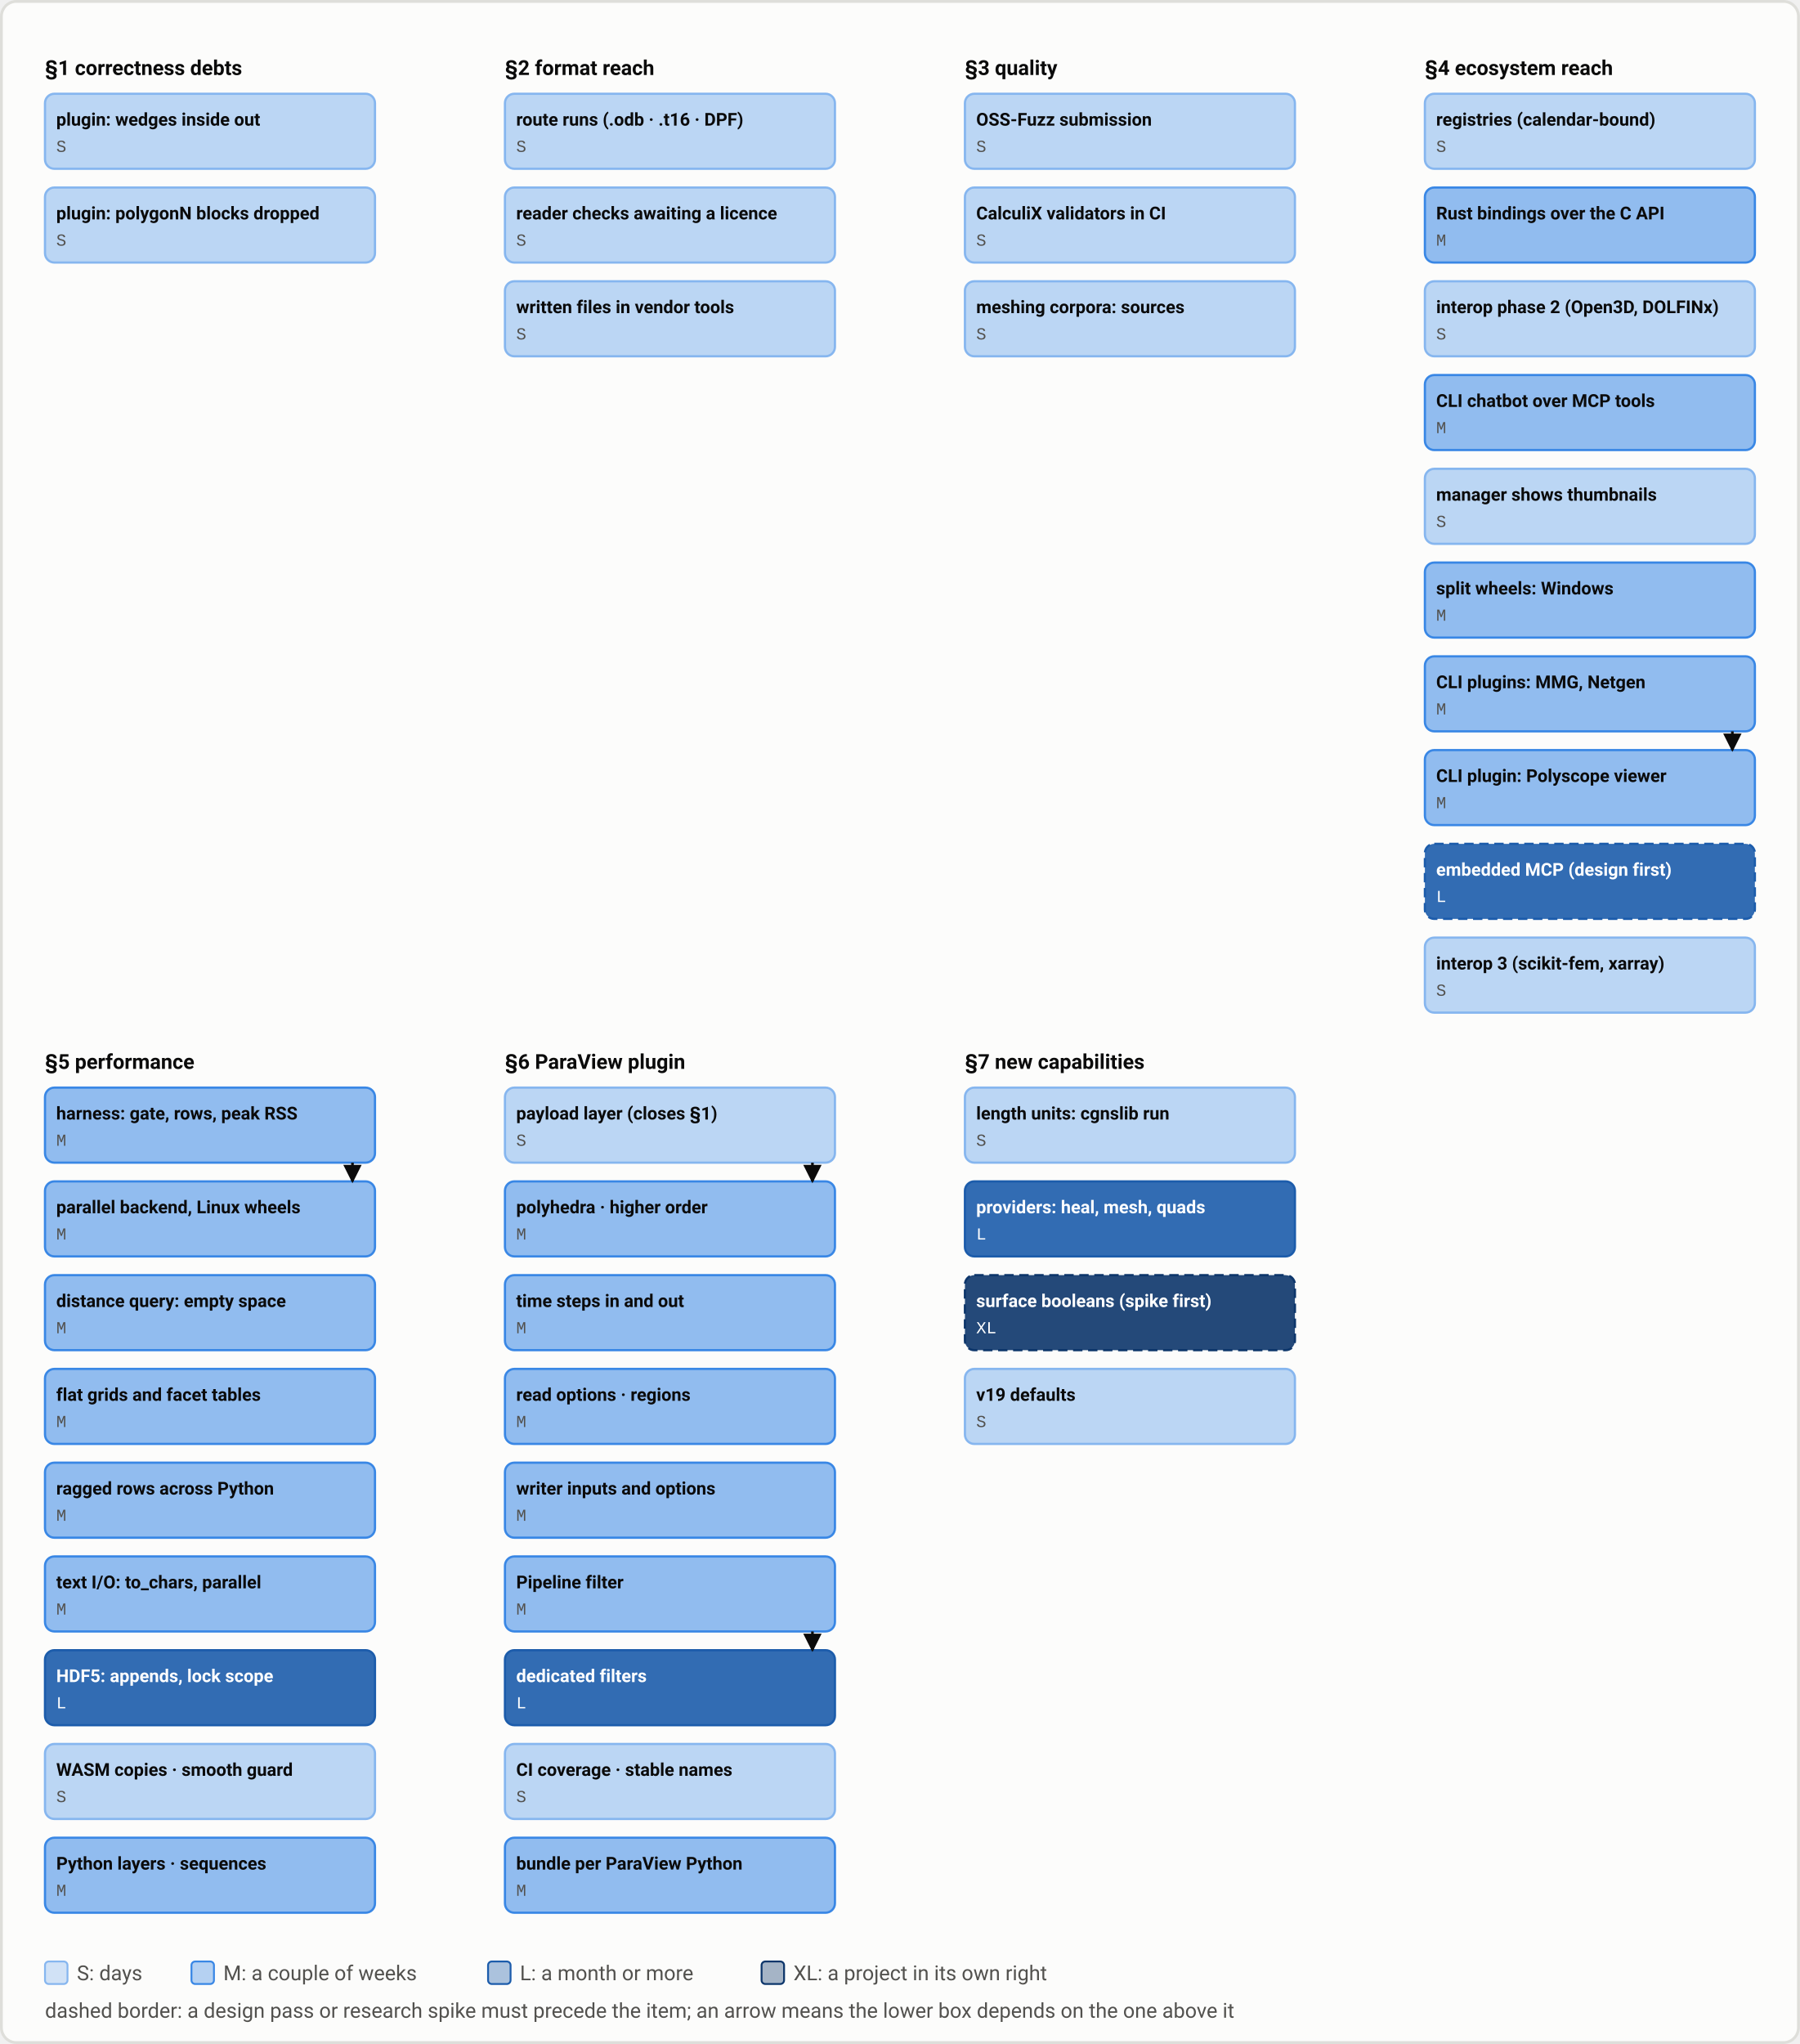
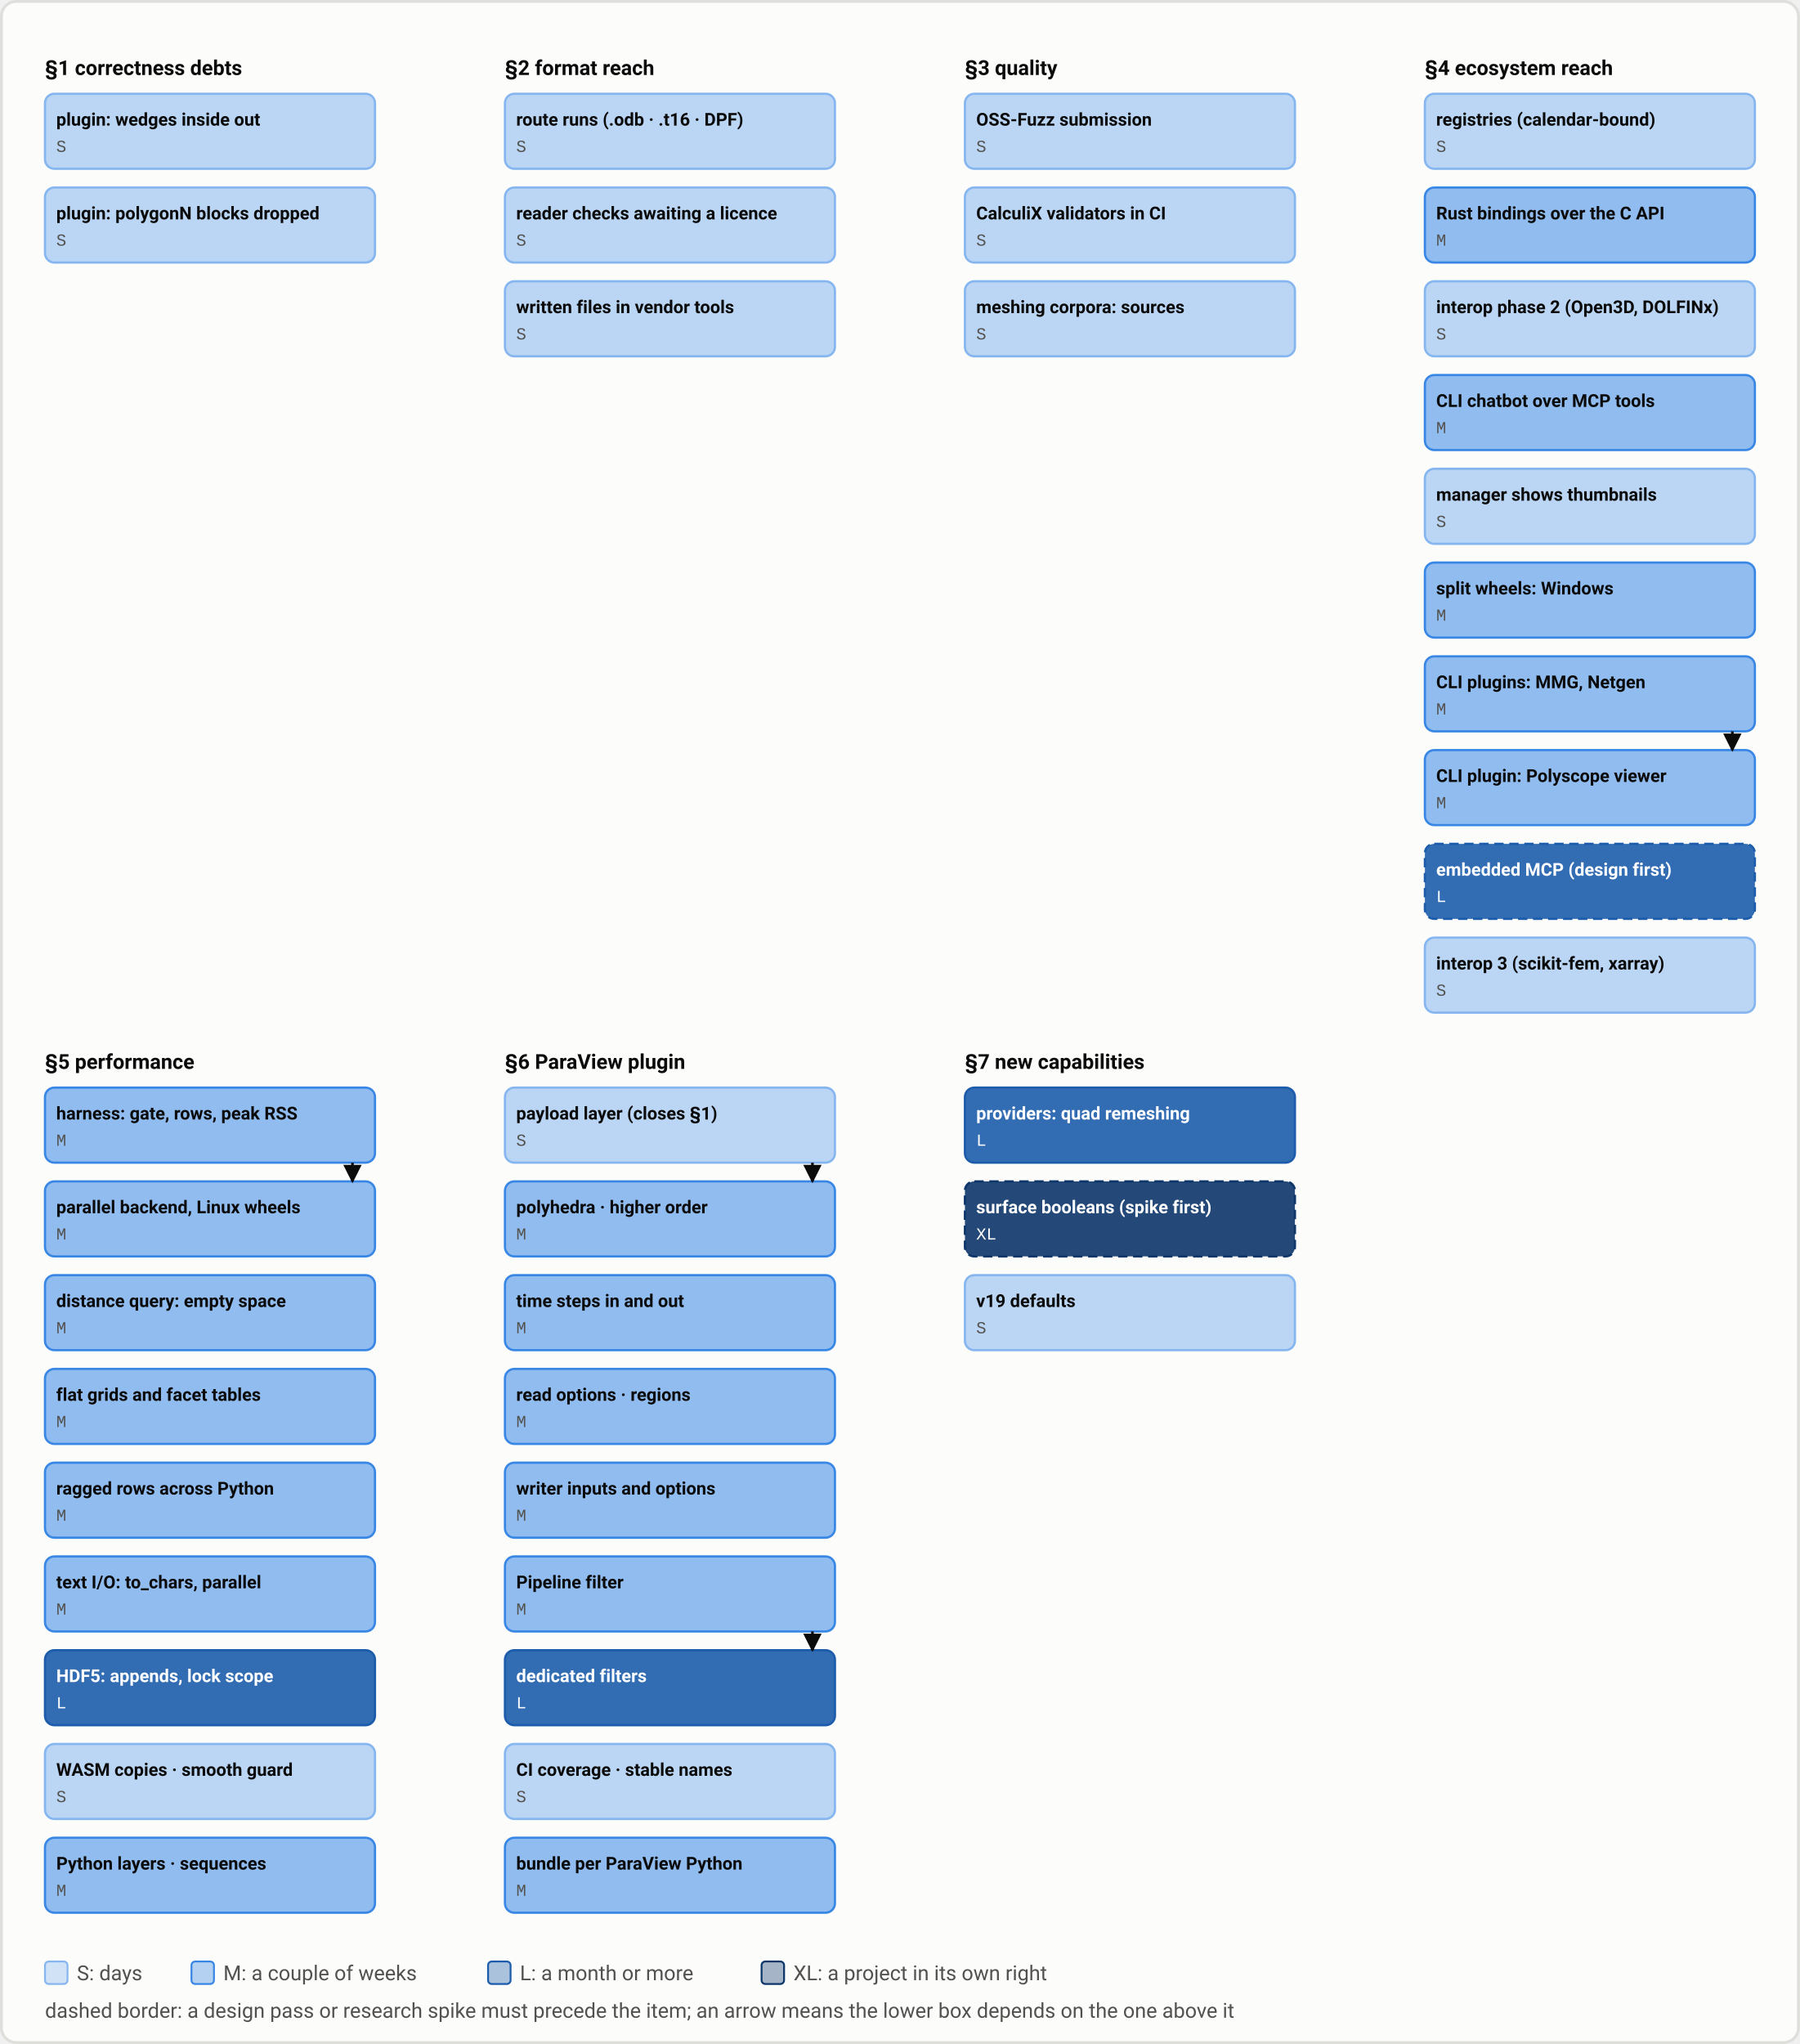
<svg xmlns="http://www.w3.org/2000/svg" viewBox="0 0 960 1090" width="960" height="1090" font-family="system-ui, -apple-system, 'Segoe UI', Roboto, sans-serif" role="img" aria-label="The roadmap at a glance: open items by section, in recommended order, shaded by effort">
  <defs>
    <marker id="arrow-0b0b0b" viewBox="0 0 10 10" refX="9" refY="5" markerWidth="7" markerHeight="7" orient="auto-start-reverse">
      <path d="M 0 0 L 10 5 L 0 10 z" fill="#0b0b0b" />
    </marker>
  </defs>
  <rect x="0.75" y="0.75" width="958.5" height="1088.5" rx="8" fill="#fcfcfb" stroke="#dededa" stroke-width="1.5" />
  <text x="24" y="40" font-family="system-ui, -apple-system, 'Segoe UI', Roboto, sans-serif" font-size="11" font-weight="700" fill="#0b0b0b">§1 correctness debts</text>
  <rect x="24" y="50" width="176" height="40" rx="5" fill="#86b6ef" fill-opacity="0.55" stroke="#86b6ef" stroke-width="1.2" />
  <text x="30" y="67" font-family="system-ui, -apple-system, 'Segoe UI', Roboto, sans-serif" font-size="9.5" font-weight="600" fill="#0b0b0b">plugin: wedges inside out</text>
  <text x="30" y="81" font-family="ui-monospace, SFMono-Regular, Menlo, Consolas, 'Liberation Mono', monospace" font-size="9" fill="#52514e">S</text>
  <rect x="24" y="100" width="176" height="40" rx="5" fill="#86b6ef" fill-opacity="0.55" stroke="#86b6ef" stroke-width="1.2" />
  <text x="30" y="117" font-family="system-ui, -apple-system, 'Segoe UI', Roboto, sans-serif" font-size="9.5" font-weight="600" fill="#0b0b0b">plugin: polygonN blocks dropped</text>
  <text x="30" y="131" font-family="ui-monospace, SFMono-Regular, Menlo, Consolas, 'Liberation Mono', monospace" font-size="9" fill="#52514e">S</text>
  <text x="269.33" y="40" font-family="system-ui, -apple-system, 'Segoe UI', Roboto, sans-serif" font-size="11" font-weight="700" fill="#0b0b0b">§2 format reach</text>
  <rect x="269.33" y="50" width="176" height="40" rx="5" fill="#86b6ef" fill-opacity="0.55" stroke="#86b6ef" stroke-width="1.2" />
  <text x="275.33" y="67" font-family="system-ui, -apple-system, 'Segoe UI', Roboto, sans-serif" font-size="9.5" font-weight="600" fill="#0b0b0b">route runs (.odb · .t16 · DPF)</text>
  <text x="275.33" y="81" font-family="ui-monospace, SFMono-Regular, Menlo, Consolas, 'Liberation Mono', monospace" font-size="9" fill="#52514e">S</text>
  <rect x="269.33" y="100" width="176" height="40" rx="5" fill="#86b6ef" fill-opacity="0.55" stroke="#86b6ef" stroke-width="1.2" />
  <text x="275.33" y="117" font-family="system-ui, -apple-system, 'Segoe UI', Roboto, sans-serif" font-size="9.5" font-weight="600" fill="#0b0b0b">reader checks awaiting a licence</text>
  <text x="275.33" y="131" font-family="ui-monospace, SFMono-Regular, Menlo, Consolas, 'Liberation Mono', monospace" font-size="9" fill="#52514e">S</text>
  <rect x="269.33" y="150" width="176" height="40" rx="5" fill="#86b6ef" fill-opacity="0.55" stroke="#86b6ef" stroke-width="1.2" />
  <text x="275.33" y="167" font-family="system-ui, -apple-system, 'Segoe UI', Roboto, sans-serif" font-size="9.5" font-weight="600" fill="#0b0b0b">written files in vendor tools</text>
  <text x="275.33" y="181" font-family="ui-monospace, SFMono-Regular, Menlo, Consolas, 'Liberation Mono', monospace" font-size="9" fill="#52514e">S</text>
  <text x="514.67" y="40" font-family="system-ui, -apple-system, 'Segoe UI', Roboto, sans-serif" font-size="11" font-weight="700" fill="#0b0b0b">§3 quality</text>
  <rect x="514.67" y="50" width="176" height="40" rx="5" fill="#86b6ef" fill-opacity="0.55" stroke="#86b6ef" stroke-width="1.2" />
  <text x="520.67" y="67" font-family="system-ui, -apple-system, 'Segoe UI', Roboto, sans-serif" font-size="9.5" font-weight="600" fill="#0b0b0b">OSS-Fuzz submission</text>
  <text x="520.67" y="81" font-family="ui-monospace, SFMono-Regular, Menlo, Consolas, 'Liberation Mono', monospace" font-size="9" fill="#52514e">S</text>
  <rect x="514.67" y="100" width="176" height="40" rx="5" fill="#86b6ef" fill-opacity="0.55" stroke="#86b6ef" stroke-width="1.2" />
  <text x="520.67" y="117" font-family="system-ui, -apple-system, 'Segoe UI', Roboto, sans-serif" font-size="9.5" font-weight="600" fill="#0b0b0b">CalculiX validators in CI</text>
  <text x="520.67" y="131" font-family="ui-monospace, SFMono-Regular, Menlo, Consolas, 'Liberation Mono', monospace" font-size="9" fill="#52514e">S</text>
  <rect x="514.67" y="150" width="176" height="40" rx="5" fill="#86b6ef" fill-opacity="0.55" stroke="#86b6ef" stroke-width="1.2" />
  <text x="520.67" y="167" font-family="system-ui, -apple-system, 'Segoe UI', Roboto, sans-serif" font-size="9.5" font-weight="600" fill="#0b0b0b">meshing corpora: sources</text>
  <text x="520.67" y="181" font-family="ui-monospace, SFMono-Regular, Menlo, Consolas, 'Liberation Mono', monospace" font-size="9" fill="#52514e">S</text>
  <text x="760" y="40" font-family="system-ui, -apple-system, 'Segoe UI', Roboto, sans-serif" font-size="11" font-weight="700" fill="#0b0b0b">§4 ecosystem reach</text>
  <rect x="760" y="50" width="176" height="40" rx="5" fill="#86b6ef" fill-opacity="0.55" stroke="#86b6ef" stroke-width="1.2" />
  <text x="766" y="67" font-family="system-ui, -apple-system, 'Segoe UI', Roboto, sans-serif" font-size="9.5" font-weight="600" fill="#0b0b0b">registries (calendar-bound)</text>
  <text x="766" y="81" font-family="ui-monospace, SFMono-Regular, Menlo, Consolas, 'Liberation Mono', monospace" font-size="9" fill="#52514e">S</text>
  <rect x="760" y="100" width="176" height="40" rx="5" fill="#3987e5" fill-opacity="0.55" stroke="#3987e5" stroke-width="1.2" />
  <text x="766" y="117" font-family="system-ui, -apple-system, 'Segoe UI', Roboto, sans-serif" font-size="9.5" font-weight="600" fill="#0b0b0b">Rust bindings over the C API</text>
  <text x="766" y="131" font-family="ui-monospace, SFMono-Regular, Menlo, Consolas, 'Liberation Mono', monospace" font-size="9" fill="#52514e">M</text>
  <rect x="760" y="150" width="176" height="40" rx="5" fill="#86b6ef" fill-opacity="0.55" stroke="#86b6ef" stroke-width="1.2" />
  <text x="766" y="167" font-family="system-ui, -apple-system, 'Segoe UI', Roboto, sans-serif" font-size="9.5" font-weight="600" fill="#0b0b0b">interop phase 2 (Open3D, DOLFINx)</text>
  <text x="766" y="181" font-family="ui-monospace, SFMono-Regular, Menlo, Consolas, 'Liberation Mono', monospace" font-size="9" fill="#52514e">S</text>
  <rect x="760" y="200" width="176" height="40" rx="5" fill="#3987e5" fill-opacity="0.55" stroke="#3987e5" stroke-width="1.2" />
  <text x="766" y="217" font-family="system-ui, -apple-system, 'Segoe UI', Roboto, sans-serif" font-size="9.5" font-weight="600" fill="#0b0b0b">CLI chatbot over MCP tools</text>
  <text x="766" y="231" font-family="ui-monospace, SFMono-Regular, Menlo, Consolas, 'Liberation Mono', monospace" font-size="9" fill="#52514e">M</text>
  <rect x="760" y="250" width="176" height="40" rx="5" fill="#86b6ef" fill-opacity="0.55" stroke="#86b6ef" stroke-width="1.2" />
  <text x="766" y="267" font-family="system-ui, -apple-system, 'Segoe UI', Roboto, sans-serif" font-size="9.5" font-weight="600" fill="#0b0b0b">manager shows thumbnails</text>
  <text x="766" y="281" font-family="ui-monospace, SFMono-Regular, Menlo, Consolas, 'Liberation Mono', monospace" font-size="9" fill="#52514e">S</text>
  <rect x="760" y="300" width="176" height="40" rx="5" fill="#3987e5" fill-opacity="0.55" stroke="#3987e5" stroke-width="1.2" />
  <text x="766" y="317" font-family="system-ui, -apple-system, 'Segoe UI', Roboto, sans-serif" font-size="9.5" font-weight="600" fill="#0b0b0b">split wheels: Windows</text>
  <text x="766" y="331" font-family="ui-monospace, SFMono-Regular, Menlo, Consolas, 'Liberation Mono', monospace" font-size="9" fill="#52514e">M</text>
  <rect x="760" y="350" width="176" height="40" rx="5" fill="#3987e5" fill-opacity="0.55" stroke="#3987e5" stroke-width="1.2" />
  <text x="766" y="367" font-family="system-ui, -apple-system, 'Segoe UI', Roboto, sans-serif" font-size="9.5" font-weight="600" fill="#0b0b0b">CLI plugins: MMG, Netgen</text>
  <text x="766" y="381" font-family="ui-monospace, SFMono-Regular, Menlo, Consolas, 'Liberation Mono', monospace" font-size="9" fill="#52514e">M</text>
  <rect x="760" y="400" width="176" height="40" rx="5" fill="#3987e5" fill-opacity="0.55" stroke="#3987e5" stroke-width="1.2" />
  <text x="766" y="417" font-family="system-ui, -apple-system, 'Segoe UI', Roboto, sans-serif" font-size="9.5" font-weight="600" fill="#0b0b0b">CLI plugin: Polyscope viewer</text>
  <text x="766" y="431" font-family="ui-monospace, SFMono-Regular, Menlo, Consolas, 'Liberation Mono', monospace" font-size="9" fill="#52514e">M</text>
  <rect x="760" y="450" width="176" height="40" rx="5" fill="#1c5cab" fill-opacity="0.9" stroke="#1c5cab" stroke-width="1.2" stroke-dasharray="5 3" />
  <text x="766" y="467" font-family="system-ui, -apple-system, 'Segoe UI', Roboto, sans-serif" font-size="9.5" font-weight="600" fill="#ffffff">embedded MCP (design first)</text>
  <text x="766" y="481" font-family="ui-monospace, SFMono-Regular, Menlo, Consolas, 'Liberation Mono', monospace" font-size="9" fill="#ffffff">L</text>
  <rect x="760" y="500" width="176" height="40" rx="5" fill="#86b6ef" fill-opacity="0.55" stroke="#86b6ef" stroke-width="1.2" />
  <text x="766" y="517" font-family="system-ui, -apple-system, 'Segoe UI', Roboto, sans-serif" font-size="9.5" font-weight="600" fill="#0b0b0b">interop 3 (scikit-fem, xarray)</text>
  <text x="766" y="531" font-family="ui-monospace, SFMono-Regular, Menlo, Consolas, 'Liberation Mono', monospace" font-size="9" fill="#52514e">S</text>
  <line x1="924" y1="390" x2="924" y2="400" stroke="#0b0b0b" stroke-width="1.4" marker-end="url(#arrow-0b0b0b)" />
  <text x="24" y="570" font-family="system-ui, -apple-system, 'Segoe UI', Roboto, sans-serif" font-size="11" font-weight="700" fill="#0b0b0b">§5 performance</text>
  <rect x="24" y="580" width="176" height="40" rx="5" fill="#3987e5" fill-opacity="0.55" stroke="#3987e5" stroke-width="1.2" />
  <text x="30" y="597" font-family="system-ui, -apple-system, 'Segoe UI', Roboto, sans-serif" font-size="9.5" font-weight="600" fill="#0b0b0b">harness: gate, rows, peak RSS</text>
  <text x="30" y="611" font-family="ui-monospace, SFMono-Regular, Menlo, Consolas, 'Liberation Mono', monospace" font-size="9" fill="#52514e">M</text>
  <rect x="24" y="630" width="176" height="40" rx="5" fill="#3987e5" fill-opacity="0.55" stroke="#3987e5" stroke-width="1.2" />
  <text x="30" y="647" font-family="system-ui, -apple-system, 'Segoe UI', Roboto, sans-serif" font-size="9.5" font-weight="600" fill="#0b0b0b">parallel backend, Linux wheels</text>
  <text x="30" y="661" font-family="ui-monospace, SFMono-Regular, Menlo, Consolas, 'Liberation Mono', monospace" font-size="9" fill="#52514e">M</text>
  <rect x="24" y="680" width="176" height="40" rx="5" fill="#3987e5" fill-opacity="0.55" stroke="#3987e5" stroke-width="1.2" />
  <text x="30" y="697" font-family="system-ui, -apple-system, 'Segoe UI', Roboto, sans-serif" font-size="9.5" font-weight="600" fill="#0b0b0b">distance query: empty space</text>
  <text x="30" y="711" font-family="ui-monospace, SFMono-Regular, Menlo, Consolas, 'Liberation Mono', monospace" font-size="9" fill="#52514e">M</text>
  <rect x="24" y="730" width="176" height="40" rx="5" fill="#3987e5" fill-opacity="0.55" stroke="#3987e5" stroke-width="1.2" />
  <text x="30" y="747" font-family="system-ui, -apple-system, 'Segoe UI', Roboto, sans-serif" font-size="9.5" font-weight="600" fill="#0b0b0b">flat grids and facet tables</text>
  <text x="30" y="761" font-family="ui-monospace, SFMono-Regular, Menlo, Consolas, 'Liberation Mono', monospace" font-size="9" fill="#52514e">M</text>
  <rect x="24" y="780" width="176" height="40" rx="5" fill="#3987e5" fill-opacity="0.55" stroke="#3987e5" stroke-width="1.2" />
  <text x="30" y="797" font-family="system-ui, -apple-system, 'Segoe UI', Roboto, sans-serif" font-size="9.5" font-weight="600" fill="#0b0b0b">ragged rows across Python</text>
  <text x="30" y="811" font-family="ui-monospace, SFMono-Regular, Menlo, Consolas, 'Liberation Mono', monospace" font-size="9" fill="#52514e">M</text>
  <rect x="24" y="830" width="176" height="40" rx="5" fill="#3987e5" fill-opacity="0.55" stroke="#3987e5" stroke-width="1.2" />
  <text x="30" y="847" font-family="system-ui, -apple-system, 'Segoe UI', Roboto, sans-serif" font-size="9.5" font-weight="600" fill="#0b0b0b">text I/O: to_chars, parallel</text>
  <text x="30" y="861" font-family="ui-monospace, SFMono-Regular, Menlo, Consolas, 'Liberation Mono', monospace" font-size="9" fill="#52514e">M</text>
  <rect x="24" y="880" width="176" height="40" rx="5" fill="#1c5cab" fill-opacity="0.9" stroke="#1c5cab" stroke-width="1.2" />
  <text x="30" y="897" font-family="system-ui, -apple-system, 'Segoe UI', Roboto, sans-serif" font-size="9.5" font-weight="600" fill="#ffffff">HDF5: appends, lock scope</text>
  <text x="30" y="911" font-family="ui-monospace, SFMono-Regular, Menlo, Consolas, 'Liberation Mono', monospace" font-size="9" fill="#ffffff">L</text>
  <rect x="24" y="930" width="176" height="40" rx="5" fill="#86b6ef" fill-opacity="0.55" stroke="#86b6ef" stroke-width="1.2" />
  <text x="30" y="947" font-family="system-ui, -apple-system, 'Segoe UI', Roboto, sans-serif" font-size="9.5" font-weight="600" fill="#0b0b0b">WASM copies · smooth guard</text>
  <text x="30" y="961" font-family="ui-monospace, SFMono-Regular, Menlo, Consolas, 'Liberation Mono', monospace" font-size="9" fill="#52514e">S</text>
  <rect x="24" y="980" width="176" height="40" rx="5" fill="#3987e5" fill-opacity="0.55" stroke="#3987e5" stroke-width="1.2" />
  <text x="30" y="997" font-family="system-ui, -apple-system, 'Segoe UI', Roboto, sans-serif" font-size="9.5" font-weight="600" fill="#0b0b0b">Python layers · sequences</text>
  <text x="30" y="1011" font-family="ui-monospace, SFMono-Regular, Menlo, Consolas, 'Liberation Mono', monospace" font-size="9" fill="#52514e">M</text>
  <line x1="188" y1="620" x2="188" y2="630" stroke="#0b0b0b" stroke-width="1.4" marker-end="url(#arrow-0b0b0b)" />
  <text x="269.33" y="570" font-family="system-ui, -apple-system, 'Segoe UI', Roboto, sans-serif" font-size="11" font-weight="700" fill="#0b0b0b">§6 ParaView plugin</text>
  <rect x="269.33" y="580" width="176" height="40" rx="5" fill="#86b6ef" fill-opacity="0.55" stroke="#86b6ef" stroke-width="1.2" />
  <text x="275.33" y="597" font-family="system-ui, -apple-system, 'Segoe UI', Roboto, sans-serif" font-size="9.5" font-weight="600" fill="#0b0b0b">payload layer (closes §1)</text>
  <text x="275.33" y="611" font-family="ui-monospace, SFMono-Regular, Menlo, Consolas, 'Liberation Mono', monospace" font-size="9" fill="#52514e">S</text>
  <rect x="269.33" y="630" width="176" height="40" rx="5" fill="#3987e5" fill-opacity="0.55" stroke="#3987e5" stroke-width="1.2" />
  <text x="275.33" y="647" font-family="system-ui, -apple-system, 'Segoe UI', Roboto, sans-serif" font-size="9.5" font-weight="600" fill="#0b0b0b">polyhedra · higher order</text>
  <text x="275.33" y="661" font-family="ui-monospace, SFMono-Regular, Menlo, Consolas, 'Liberation Mono', monospace" font-size="9" fill="#52514e">M</text>
  <rect x="269.33" y="680" width="176" height="40" rx="5" fill="#3987e5" fill-opacity="0.55" stroke="#3987e5" stroke-width="1.2" />
  <text x="275.33" y="697" font-family="system-ui, -apple-system, 'Segoe UI', Roboto, sans-serif" font-size="9.5" font-weight="600" fill="#0b0b0b">time steps in and out</text>
  <text x="275.33" y="711" font-family="ui-monospace, SFMono-Regular, Menlo, Consolas, 'Liberation Mono', monospace" font-size="9" fill="#52514e">M</text>
  <rect x="269.33" y="730" width="176" height="40" rx="5" fill="#3987e5" fill-opacity="0.55" stroke="#3987e5" stroke-width="1.2" />
  <text x="275.33" y="747" font-family="system-ui, -apple-system, 'Segoe UI', Roboto, sans-serif" font-size="9.5" font-weight="600" fill="#0b0b0b">read options · regions</text>
  <text x="275.33" y="761" font-family="ui-monospace, SFMono-Regular, Menlo, Consolas, 'Liberation Mono', monospace" font-size="9" fill="#52514e">M</text>
  <rect x="269.33" y="780" width="176" height="40" rx="5" fill="#3987e5" fill-opacity="0.55" stroke="#3987e5" stroke-width="1.2" />
  <text x="275.33" y="797" font-family="system-ui, -apple-system, 'Segoe UI', Roboto, sans-serif" font-size="9.5" font-weight="600" fill="#0b0b0b">writer inputs and options</text>
  <text x="275.33" y="811" font-family="ui-monospace, SFMono-Regular, Menlo, Consolas, 'Liberation Mono', monospace" font-size="9" fill="#52514e">M</text>
  <rect x="269.33" y="830" width="176" height="40" rx="5" fill="#3987e5" fill-opacity="0.55" stroke="#3987e5" stroke-width="1.2" />
  <text x="275.33" y="847" font-family="system-ui, -apple-system, 'Segoe UI', Roboto, sans-serif" font-size="9.5" font-weight="600" fill="#0b0b0b">Pipeline filter</text>
  <text x="275.33" y="861" font-family="ui-monospace, SFMono-Regular, Menlo, Consolas, 'Liberation Mono', monospace" font-size="9" fill="#52514e">M</text>
  <rect x="269.33" y="880" width="176" height="40" rx="5" fill="#1c5cab" fill-opacity="0.9" stroke="#1c5cab" stroke-width="1.2" />
  <text x="275.33" y="897" font-family="system-ui, -apple-system, 'Segoe UI', Roboto, sans-serif" font-size="9.5" font-weight="600" fill="#ffffff">dedicated filters</text>
  <text x="275.33" y="911" font-family="ui-monospace, SFMono-Regular, Menlo, Consolas, 'Liberation Mono', monospace" font-size="9" fill="#ffffff">L</text>
  <rect x="269.33" y="930" width="176" height="40" rx="5" fill="#86b6ef" fill-opacity="0.55" stroke="#86b6ef" stroke-width="1.2" />
  <text x="275.33" y="947" font-family="system-ui, -apple-system, 'Segoe UI', Roboto, sans-serif" font-size="9.5" font-weight="600" fill="#0b0b0b">CI coverage · stable names</text>
  <text x="275.33" y="961" font-family="ui-monospace, SFMono-Regular, Menlo, Consolas, 'Liberation Mono', monospace" font-size="9" fill="#52514e">S</text>
  <rect x="269.33" y="980" width="176" height="40" rx="5" fill="#3987e5" fill-opacity="0.55" stroke="#3987e5" stroke-width="1.2" />
  <text x="275.33" y="997" font-family="system-ui, -apple-system, 'Segoe UI', Roboto, sans-serif" font-size="9.5" font-weight="600" fill="#0b0b0b">bundle per ParaView Python</text>
  <text x="275.33" y="1011" font-family="ui-monospace, SFMono-Regular, Menlo, Consolas, 'Liberation Mono', monospace" font-size="9" fill="#52514e">M</text>
  <line x1="433.33" y1="620" x2="433.33" y2="630" stroke="#0b0b0b" stroke-width="1.4" marker-end="url(#arrow-0b0b0b)" />
  <line x1="433.33" y1="870" x2="433.33" y2="880" stroke="#0b0b0b" stroke-width="1.4" marker-end="url(#arrow-0b0b0b)" />
  <text x="514.67" y="570" font-family="system-ui, -apple-system, 'Segoe UI', Roboto, sans-serif" font-size="11" font-weight="700" fill="#0b0b0b">§7 new capabilities</text>
-   <rect x="514.67" y="580" width="176" height="40" rx="5" fill="#86b6ef" fill-opacity="0.55" stroke="#86b6ef" stroke-width="1.2" />
-   <text x="520.67" y="597" font-family="system-ui, -apple-system, 'Segoe UI', Roboto, sans-serif" font-size="9.5" font-weight="600" fill="#0b0b0b">length units: cgnslib run</text>
-   <text x="520.67" y="611" font-family="ui-monospace, SFMono-Regular, Menlo, Consolas, 'Liberation Mono', monospace" font-size="9" fill="#52514e">S</text>
-   <rect x="514.67" y="630" width="176" height="40" rx="5" fill="#1c5cab" fill-opacity="0.9" stroke="#1c5cab" stroke-width="1.2" />
-   <text x="520.67" y="647" font-family="system-ui, -apple-system, 'Segoe UI', Roboto, sans-serif" font-size="9.5" font-weight="600" fill="#ffffff">providers: heal, mesh, quads</text>
-   <text x="520.67" y="661" font-family="ui-monospace, SFMono-Regular, Menlo, Consolas, 'Liberation Mono', monospace" font-size="9" fill="#ffffff">L</text>
-   <rect x="514.67" y="680" width="176" height="40" rx="5" fill="#0d366b" fill-opacity="0.9" stroke="#0d366b" stroke-width="1.2" stroke-dasharray="5 3" />
-   <text x="520.67" y="697" font-family="system-ui, -apple-system, 'Segoe UI', Roboto, sans-serif" font-size="9.5" font-weight="600" fill="#ffffff">surface booleans (spike first)</text>
-   <text x="520.67" y="711" font-family="ui-monospace, SFMono-Regular, Menlo, Consolas, 'Liberation Mono', monospace" font-size="9" fill="#ffffff">XL</text>
-   <rect x="514.67" y="730" width="176" height="40" rx="5" fill="#86b6ef" fill-opacity="0.55" stroke="#86b6ef" stroke-width="1.2" />
-   <text x="520.67" y="747" font-family="system-ui, -apple-system, 'Segoe UI', Roboto, sans-serif" font-size="9.5" font-weight="600" fill="#0b0b0b">v19 defaults</text>
-   <text x="520.67" y="761" font-family="ui-monospace, SFMono-Regular, Menlo, Consolas, 'Liberation Mono', monospace" font-size="9" fill="#52514e">S</text>
+   <rect x="514.67" y="580" width="176" height="40" rx="5" fill="#1c5cab" fill-opacity="0.9" stroke="#1c5cab" stroke-width="1.2" />
+   <text x="520.67" y="597" font-family="system-ui, -apple-system, 'Segoe UI', Roboto, sans-serif" font-size="9.5" font-weight="600" fill="#ffffff">providers: quad remeshing</text>
+   <text x="520.67" y="611" font-family="ui-monospace, SFMono-Regular, Menlo, Consolas, 'Liberation Mono', monospace" font-size="9" fill="#ffffff">L</text>
+   <rect x="514.67" y="630" width="176" height="40" rx="5" fill="#0d366b" fill-opacity="0.9" stroke="#0d366b" stroke-width="1.2" stroke-dasharray="5 3" />
+   <text x="520.67" y="647" font-family="system-ui, -apple-system, 'Segoe UI', Roboto, sans-serif" font-size="9.5" font-weight="600" fill="#ffffff">surface booleans (spike first)</text>
+   <text x="520.67" y="661" font-family="ui-monospace, SFMono-Regular, Menlo, Consolas, 'Liberation Mono', monospace" font-size="9" fill="#ffffff">XL</text>
+   <rect x="514.67" y="680" width="176" height="40" rx="5" fill="#86b6ef" fill-opacity="0.55" stroke="#86b6ef" stroke-width="1.2" />
+   <text x="520.67" y="697" font-family="system-ui, -apple-system, 'Segoe UI', Roboto, sans-serif" font-size="9.5" font-weight="600" fill="#0b0b0b">v19 defaults</text>
+   <text x="520.67" y="711" font-family="ui-monospace, SFMono-Regular, Menlo, Consolas, 'Liberation Mono', monospace" font-size="9" fill="#52514e">S</text>
  <rect x="24" y="1046" width="12" height="12" rx="2" fill="#86b6ef" fill-opacity="0.36" stroke="#86b6ef" stroke-width="1" />
  <text x="41" y="1056" font-family="system-ui, -apple-system, 'Segoe UI', Roboto, sans-serif" font-size="11" fill="#52514e">S: days</text>
  <rect x="102.12" y="1046" width="12" height="12" rx="2" fill="#3987e5" fill-opacity="0.36" stroke="#3987e5" stroke-width="1" />
  <text x="119.12" y="1056" font-family="system-ui, -apple-system, 'Segoe UI', Roboto, sans-serif" font-size="11" fill="#52514e">M: a couple of weeks</text>
  <rect x="260.32" y="1046" width="12" height="12" rx="2" fill="#1c5cab" fill-opacity="0.36" stroke="#1c5cab" stroke-width="1" />
  <text x="277.32" y="1056" font-family="system-ui, -apple-system, 'Segoe UI', Roboto, sans-serif" font-size="11" fill="#52514e">L: a month or more</text>
  <rect x="406.2" y="1046" width="12" height="12" rx="2" fill="#0d366b" fill-opacity="0.36" stroke="#0d366b" stroke-width="1" />
  <text x="423.2" y="1056" font-family="system-ui, -apple-system, 'Segoe UI', Roboto, sans-serif" font-size="11" fill="#52514e">XL: a project in its own right</text>
  <text x="24" y="1076" font-family="system-ui, -apple-system, 'Segoe UI', Roboto, sans-serif" font-size="11" fill="#52514e">dashed border: a design pass or research spike must precede the item; an arrow means the lower box depends on the one above it</text>
</svg>
